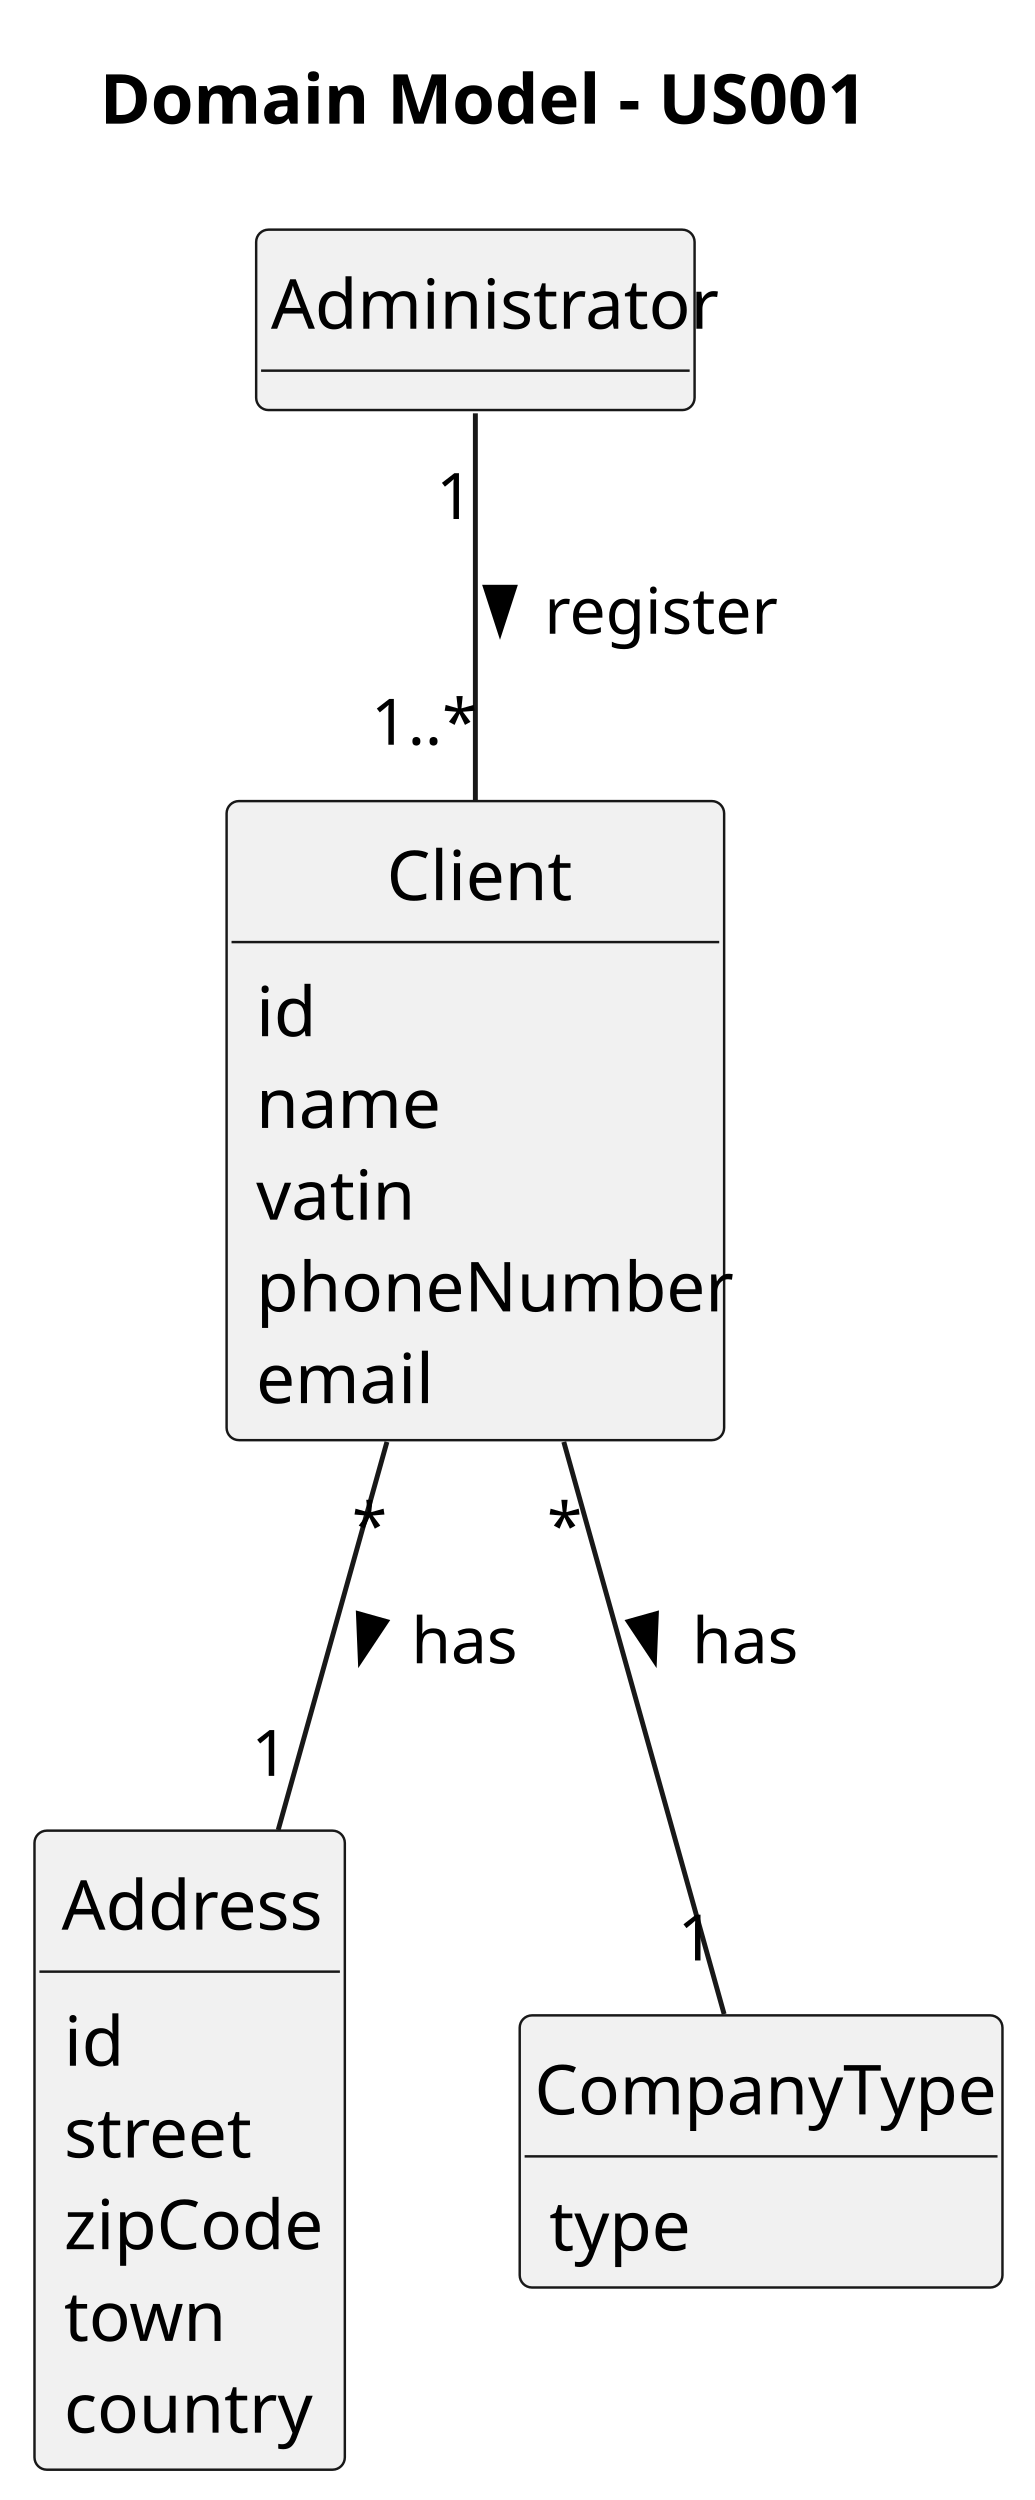
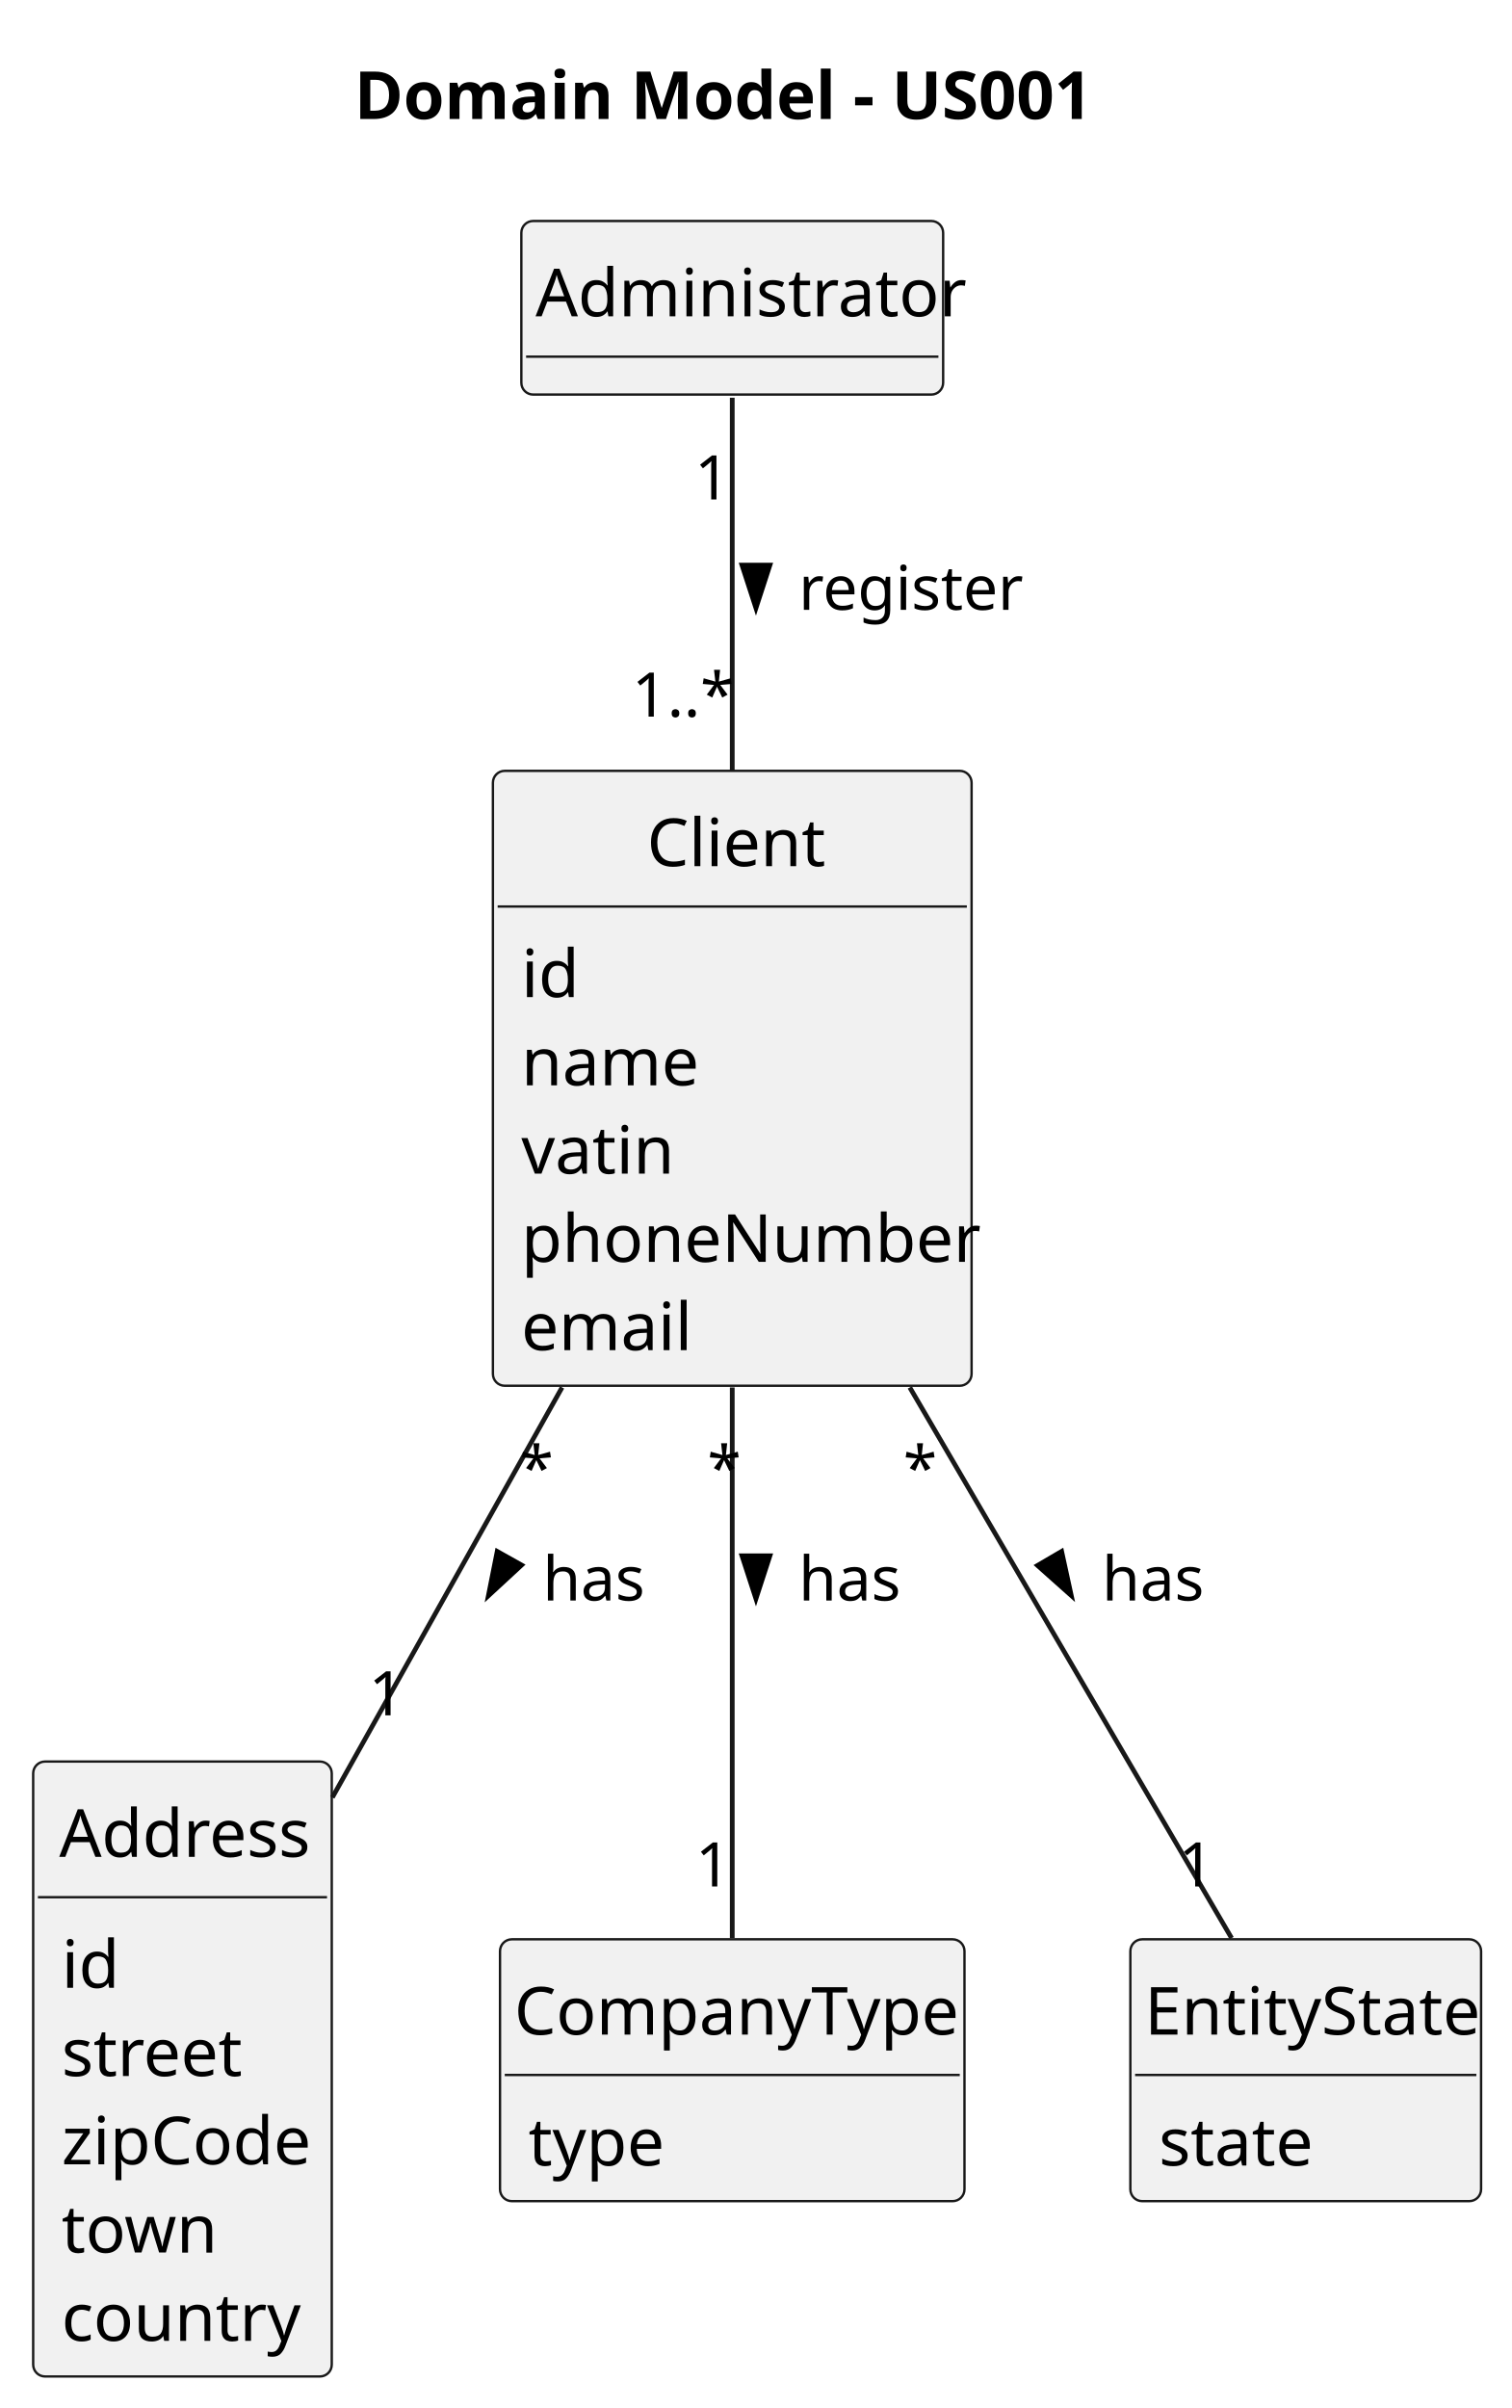
- <svg xmlns="http://www.w3.org/2000/svg" contentStyleType="text/css" height="406.4px" preserveAspectRatio="none" style="width:168px;height:406px;background:#FFFFFF;" version="1.1" viewBox="0 0 168 406" width="168px" zoomAndPan="magnify">
+ <svg xmlns="http://www.w3.org/2000/svg" contentStyleType="text/css" height="508px" preserveAspectRatio="none" style="width:319px;height:508px;background:#FFFFFF;" version="1.1" viewBox="0 0 319 508" width="319px" zoomAndPan="magnify">
  <defs />
  <g>
-     <text fill="#000000" font-family="sans-serif" font-size="11.2" font-weight="bold" lengthAdjust="spacing" textLength="124.8" x="16.2" y="20.086">Domain Model - US001</text>
+     <text fill="#000000" font-family="sans-serif" font-size="14" font-weight="bold" lengthAdjust="spacing" textLength="156" x="74.75" y="25.107">Domain Model - US001</text>
    <g id="elem_Administrator">
-       <rect codeLine="12" fill="#F1F1F1" height="29.297" id="Administrator" rx="2" ry="2" style="stroke:#181818;stroke-width:0.4;" width="71.2" x="41.6" y="37.297" />
-       <text fill="#000000" font-family="sans-serif" font-size="11.2" lengthAdjust="spacing" textLength="66.4" x="44" y="53.383">Administrator</text>
-       <line style="stroke:#181818;stroke-width:0.4;" x1="42.4" x2="112" y1="60.194" y2="60.194" />
+       <rect codeLine="12" fill="#F1F1F1" height="36.621" id="Administrator" rx="2.5" ry="2.5" style="stroke:#181818;stroke-width:0.5;" width="89" x="110" y="46.621" />
+       <text fill="#000000" font-family="sans-serif" font-size="14" lengthAdjust="spacing" textLength="83" x="113" y="66.728">Administrator</text>
+       <line style="stroke:#181818;stroke-width:0.5;" x1="111" x2="198" y1="75.242" y2="75.242" />
    </g>
    <g id="elem_Client">
-       <rect codeLine="15" fill="#F1F1F1" height="103.781" id="Client" rx="2" ry="2" style="stroke:#181818;stroke-width:0.4;" width="80.8" x="36.8" y="130.097" />
-       <text fill="#000000" font-family="sans-serif" font-size="11.2" lengthAdjust="spacing" textLength="28.8" x="62.8" y="146.183">Client</text>
-       <line style="stroke:#181818;stroke-width:0.4;" x1="37.6" x2="116.8" y1="152.994" y2="152.994" />
-       <text fill="#000000" font-family="sans-serif" font-size="11.2" lengthAdjust="spacing" textLength="8.8" x="41.6" y="168.28">id</text>
-       <text fill="#000000" font-family="sans-serif" font-size="11.2" lengthAdjust="spacing" textLength="28" x="41.6" y="183.177">name</text>
-       <text fill="#000000" font-family="sans-serif" font-size="11.2" lengthAdjust="spacing" textLength="24" x="41.6" y="198.073">vatin</text>
-       <text fill="#000000" font-family="sans-serif" font-size="11.2" lengthAdjust="spacing" textLength="71.2" x="41.6" y="212.97">phoneNumber</text>
-       <text fill="#000000" font-family="sans-serif" font-size="11.2" lengthAdjust="spacing" textLength="26.4" x="41.6" y="227.867">email</text>
+       <rect codeLine="15" fill="#F1F1F1" height="129.727" id="Client" rx="2.5" ry="2.5" style="stroke:#181818;stroke-width:0.5;" width="101" x="104" y="162.621" />
+       <text fill="#000000" font-family="sans-serif" font-size="14" lengthAdjust="spacing" textLength="36" x="136.5" y="182.728">Client</text>
+       <line style="stroke:#181818;stroke-width:0.5;" x1="105" x2="204" y1="191.242" y2="191.242" />
+       <text fill="#000000" font-family="sans-serif" font-size="14" lengthAdjust="spacing" textLength="11" x="110" y="210.35">id</text>
+       <text fill="#000000" font-family="sans-serif" font-size="14" lengthAdjust="spacing" textLength="35" x="110" y="228.971">name</text>
+       <text fill="#000000" font-family="sans-serif" font-size="14" lengthAdjust="spacing" textLength="30" x="110" y="247.592">vatin</text>
+       <text fill="#000000" font-family="sans-serif" font-size="14" lengthAdjust="spacing" textLength="89" x="110" y="266.213">phoneNumber</text>
+       <text fill="#000000" font-family="sans-serif" font-size="14" lengthAdjust="spacing" textLength="33" x="110" y="284.834">email</text>
    </g>
    <g id="elem_Address">
-       <rect codeLine="23" fill="#F1F1F1" height="103.781" id="Address" rx="2" ry="2" style="stroke:#181818;stroke-width:0.4;" width="50.4" x="5.6" y="297.297" />
-       <text fill="#000000" font-family="sans-serif" font-size="11.2" lengthAdjust="spacing" textLength="41.6" x="10" y="313.383">Address</text>
-       <line style="stroke:#181818;stroke-width:0.4;" x1="6.4" x2="55.2" y1="320.194" y2="320.194" />
-       <text fill="#000000" font-family="sans-serif" font-size="11.2" lengthAdjust="spacing" textLength="8.8" x="10.4" y="335.48">id</text>
-       <text fill="#000000" font-family="sans-serif" font-size="11.2" lengthAdjust="spacing" textLength="28.8" x="10.4" y="350.377">street</text>
-       <text fill="#000000" font-family="sans-serif" font-size="11.2" lengthAdjust="spacing" textLength="40.8" x="10.4" y="365.273">zipCode</text>
-       <text fill="#000000" font-family="sans-serif" font-size="11.2" lengthAdjust="spacing" textLength="23.2" x="10.4" y="380.17">town</text>
-       <text fill="#000000" font-family="sans-serif" font-size="11.2" lengthAdjust="spacing" textLength="37.6" x="10.4" y="395.067">country</text>
+       <rect codeLine="23" fill="#F1F1F1" height="129.727" id="Address" rx="2.5" ry="2.5" style="stroke:#181818;stroke-width:0.5;" width="63" x="7" y="371.621" />
+       <text fill="#000000" font-family="sans-serif" font-size="14" lengthAdjust="spacing" textLength="52" x="12.5" y="391.728">Address</text>
+       <line style="stroke:#181818;stroke-width:0.5;" x1="8" x2="69" y1="400.242" y2="400.242" />
+       <text fill="#000000" font-family="sans-serif" font-size="14" lengthAdjust="spacing" textLength="11" x="13" y="419.35">id</text>
+       <text fill="#000000" font-family="sans-serif" font-size="14" lengthAdjust="spacing" textLength="36" x="13" y="437.971">street</text>
+       <text fill="#000000" font-family="sans-serif" font-size="14" lengthAdjust="spacing" textLength="51" x="13" y="456.592">zipCode</text>
+       <text fill="#000000" font-family="sans-serif" font-size="14" lengthAdjust="spacing" textLength="29" x="13" y="475.213">town</text>
+       <text fill="#000000" font-family="sans-serif" font-size="14" lengthAdjust="spacing" textLength="47" x="13" y="493.834">country</text>
    </g>
    <g id="elem_CompanyType">
-       <rect codeLine="31" fill="#F1F1F1" height="44.194" id="CompanyType" rx="2" ry="2" style="stroke:#181818;stroke-width:0.4;" width="78.4" x="84.4" y="327.297" />
-       <text fill="#000000" font-family="sans-serif" font-size="11.2" lengthAdjust="spacing" textLength="73.6" x="86.8" y="343.383">CompanyType</text>
-       <line style="stroke:#181818;stroke-width:0.4;" x1="85.2" x2="162" y1="350.194" y2="350.194" />
-       <text fill="#000000" font-family="sans-serif" font-size="11.2" lengthAdjust="spacing" textLength="21.6" x="89.2" y="365.48">type</text>
+       <rect codeLine="31" fill="#F1F1F1" height="55.242" id="CompanyType" rx="2.5" ry="2.5" style="stroke:#181818;stroke-width:0.5;" width="98" x="105.5" y="409.121" />
+       <text fill="#000000" font-family="sans-serif" font-size="14" lengthAdjust="spacing" textLength="92" x="108.5" y="429.228">CompanyType</text>
+       <line style="stroke:#181818;stroke-width:0.5;" x1="106.5" x2="202.5" y1="437.742" y2="437.742" />
+       <text fill="#000000" font-family="sans-serif" font-size="14" lengthAdjust="spacing" textLength="27" x="111.5" y="456.85">type</text>
+     </g>
+     <g id="elem_EntityState">
+       <rect codeLine="35" fill="#F1F1F1" height="55.242" id="EntityState" rx="2.5" ry="2.5" style="stroke:#181818;stroke-width:0.5;" width="74" x="238.5" y="409.121" />
+       <text fill="#000000" font-family="sans-serif" font-size="14" lengthAdjust="spacing" textLength="68" x="241.5" y="429.228">EntityState</text>
+       <line style="stroke:#181818;stroke-width:0.5;" x1="239.5" x2="311.5" y1="437.742" y2="437.742" />
+       <text fill="#000000" font-family="sans-serif" font-size="14" lengthAdjust="spacing" textLength="31" x="244.5" y="456.85">state</text>
    </g>
    <g id="link_Administrator_Client">
-       <path codeLine="35" d="M77.2,67.129 C77.2,82.345 77.2,107.353 77.2,130.097 " fill="none" id="Administrator-Client" style="stroke:#181818;stroke-width:0.8;" />
-       <polygon fill="#000000" points="81.2,102.613,83.551,95.377,78.849,95.377,81.2,102.613" style="stroke:#000000;stroke-width:0.8;" />
-       <text fill="#000000" font-family="sans-serif" font-size="10.4" lengthAdjust="spacing" textLength="34.4" x="88.4" y="102.919">register</text>
-       <text fill="#000000" font-family="sans-serif" font-size="10.4" lengthAdjust="spacing" textLength="5.6" x="70.847" y="84.291">1</text>
-       <text fill="#000000" font-family="sans-serif" font-size="10.4" lengthAdjust="spacing" textLength="16" x="60.275" y="120.947">1..*</text>
+       <path codeLine="39" d="M154.5,83.911 C154.5,102.931 154.5,134.191 154.5,162.621 " fill="none" id="Administrator-Client" style="stroke:#181818;stroke-width:1.0;" />
+       <polygon fill="#000000" points="159.5,128.267,162.439,119.222,156.561,119.222,159.5,128.267" style="stroke:#000000;stroke-width:1.0;" />
+       <text fill="#000000" font-family="sans-serif" font-size="13" lengthAdjust="spacing" textLength="43" x="168.5" y="128.649">register</text>
+       <text fill="#000000" font-family="sans-serif" font-size="13" lengthAdjust="spacing" textLength="7" x="146.559" y="105.364">1</text>
+       <text fill="#000000" font-family="sans-serif" font-size="13" lengthAdjust="spacing" textLength="20" x="133.344" y="151.184">1..*</text>
    </g>
    <g id="link_Client_Address">
-       <path codeLine="36" d="M62.84,234.161 C57.224,254.201 50.792,277.145 45.176,297.193 " fill="none" id="Client-Address" style="stroke:#181818;stroke-width:0.8;" />
-       <polygon fill="#000000" points="58.521,269.665,62.737,263.332,58.209,262.063,58.521,269.665" style="stroke:#000000;stroke-width:0.8;" />
-       <text fill="#000000" font-family="sans-serif" font-size="10.4" lengthAdjust="spacing" textLength="16.8" x="66.8" y="270.12">has</text>
-       <text fill="#000000" font-family="sans-serif" font-size="10.4" lengthAdjust="spacing" textLength="4" x="57.153" y="251.477">*</text>
-       <text fill="#000000" font-family="sans-serif" font-size="10.4" lengthAdjust="spacing" textLength="5.6" x="40.842" y="288.398">1</text>
+       <path codeLine="40" d="M118.59,292.701 C103.09,320.361 85.11,352.451 70.12,379.201 " fill="none" id="Client-Address" style="stroke:#181818;stroke-width:1.0;" />
+       <polygon fill="#000000" points="103.056,336.628,110.041,330.174,104.913,327.301,103.056,336.628" style="stroke:#000000;stroke-width:1.0;" />
+       <text fill="#000000" font-family="sans-serif" font-size="13" lengthAdjust="spacing" textLength="21" x="114.5" y="337.649">has</text>
+       <text fill="#000000" font-family="sans-serif" font-size="13" lengthAdjust="spacing" textLength="5" x="109.629" y="314.346">*</text>
+       <text fill="#000000" font-family="sans-serif" font-size="13" lengthAdjust="spacing" textLength="7" x="77.802" y="361.871">1</text>
    </g>
    <g id="link_Client_CompanyType">
-       <path codeLine="37" d="M91.56,234.161 C100.32,265.409 111.048,303.713 117.6,327.097 " fill="none" id="Client-CompanyType" style="stroke:#181818;stroke-width:0.8;" />
-       <polygon fill="#000000" points="106.279,269.665,106.591,262.063,102.063,263.332,106.279,269.665" style="stroke:#000000;stroke-width:0.8;" />
-       <text fill="#000000" font-family="sans-serif" font-size="10.4" lengthAdjust="spacing" textLength="16.8" x="112.4" y="270.12">has</text>
-       <text fill="#000000" font-family="sans-serif" font-size="10.4" lengthAdjust="spacing" textLength="4" x="88.835" y="251.477">*</text>
-       <text fill="#000000" font-family="sans-serif" font-size="10.4" lengthAdjust="spacing" textLength="5.6" x="110.075" y="318.38">1</text>
+       <path codeLine="41" d="M154.5,292.701 C154.5,331.761 154.5,379.641 154.5,408.871 " fill="none" id="Client-CompanyType" style="stroke:#181818;stroke-width:1.0;" />
+       <polygon fill="#000000" points="159.5,337.267,162.439,328.221,156.561,328.221,159.5,337.267" style="stroke:#000000;stroke-width:1.0;" />
+       <text fill="#000000" font-family="sans-serif" font-size="13" lengthAdjust="spacing" textLength="21" x="168.5" y="337.649">has</text>
+       <text fill="#000000" font-family="sans-serif" font-size="13" lengthAdjust="spacing" textLength="5" x="149.242" y="314.346">*</text>
+       <text fill="#000000" font-family="sans-serif" font-size="13" lengthAdjust="spacing" textLength="7" x="146.734" y="397.975">1</text>
+     </g>
+     <g id="link_Client_EntityState">
+       <path codeLine="42" d="M191.96,292.701 C214.79,331.761 242.78,379.641 259.86,408.871 " fill="none" id="Client-EntityState" style="stroke:#181818;stroke-width:1.0;" />
+       <polygon fill="#000000" points="226.023,336.583,223.996,327.291,218.922,330.257,226.023,336.583" style="stroke:#000000;stroke-width:1.0;" />
+       <text fill="#000000" font-family="sans-serif" font-size="13" lengthAdjust="spacing" textLength="21" x="232.5" y="337.649">has</text>
+       <text fill="#000000" font-family="sans-serif" font-size="13" lengthAdjust="spacing" textLength="5" x="190.565" y="314.346">*</text>
+       <text fill="#000000" font-family="sans-serif" font-size="13" lengthAdjust="spacing" textLength="7" x="248.673" y="397.975">1</text>
    </g>
  </g>
</svg>
